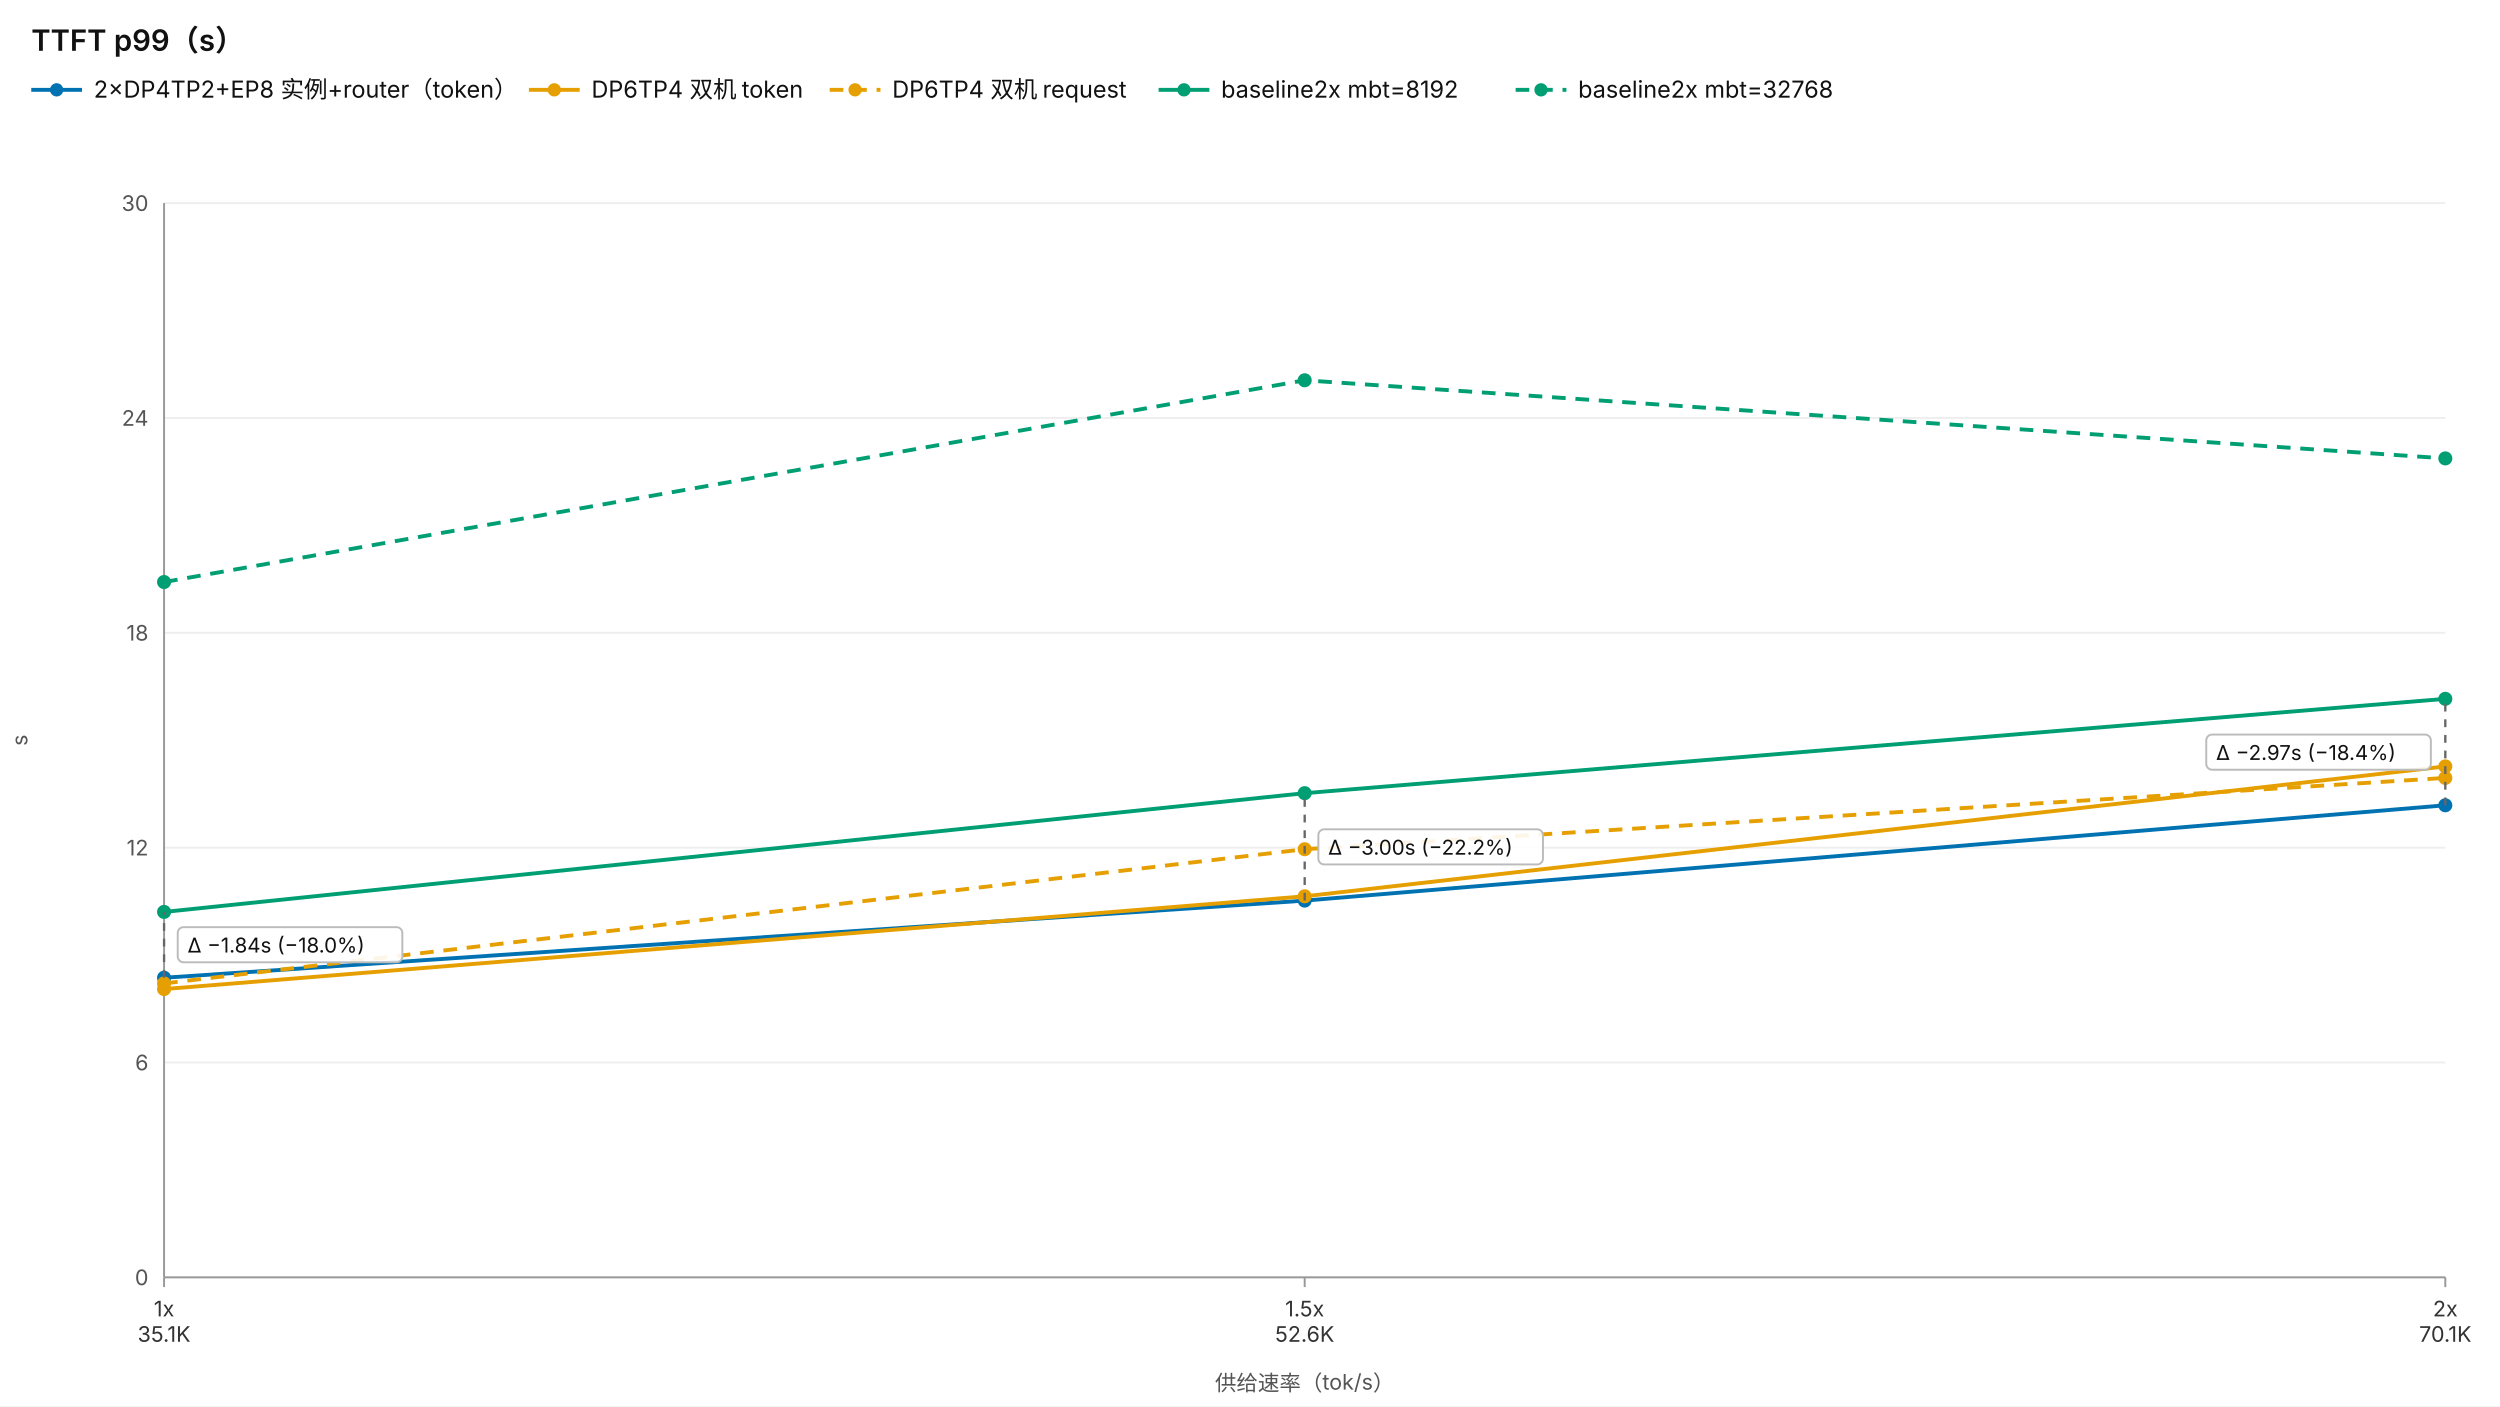
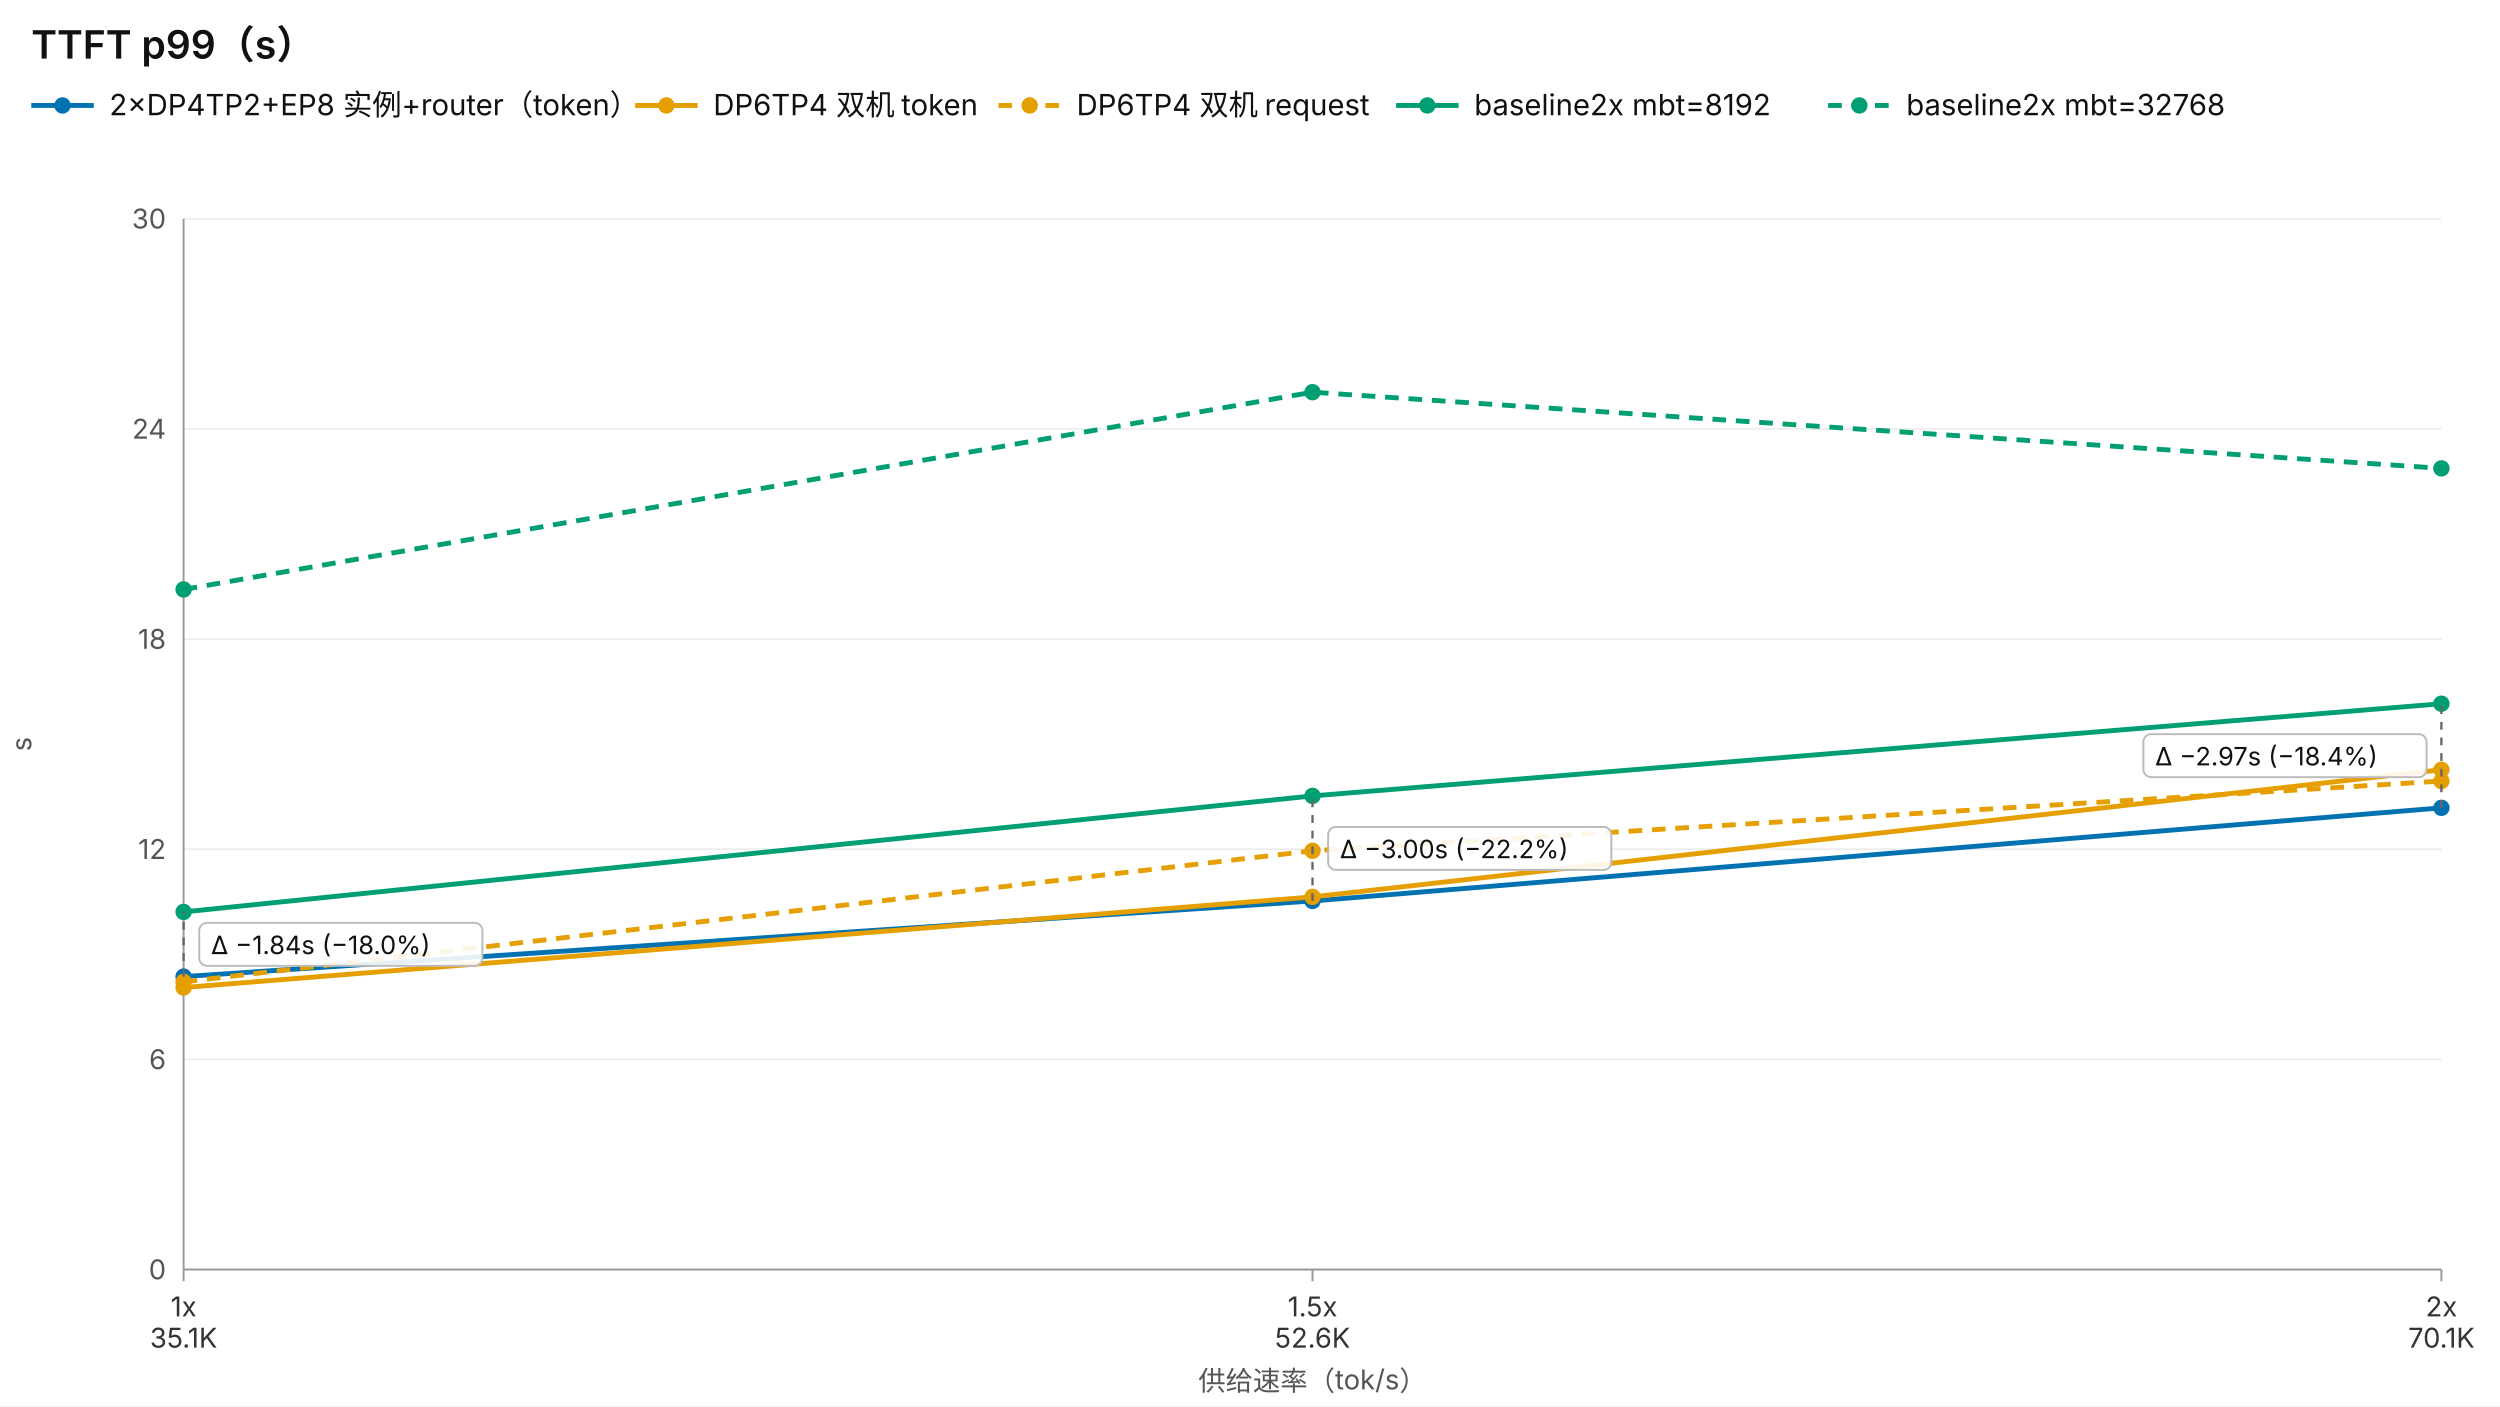
<svg xmlns="http://www.w3.org/2000/svg" width="1280" height="720" viewBox="0 0 1280 720" font-family="-apple-system,'Segoe UI',sans-serif">
  <rect width="1280" height="720" fill="#ffffff" />
-   <text x="16" y="26" font-size="15" font-weight="600" fill="#111">TTFT p99（s）</text>
-   <line x1="16" y1="46" x2="42" y2="46" stroke="#0072B2" stroke-width="2" />
-   <circle cx="29" cy="46" r="3.4" fill="#0072B2" />
-   <text x="48" y="50" font-size="12" fill="#111">2×DP4TP2+EP8 实例+router（token）</text>
-   <line x1="270.8" y1="46" x2="296.8" y2="46" stroke="#E69F00" stroke-width="2" />
-   <circle cx="283.8" cy="46" r="3.4" fill="#E69F00" />
-   <text x="302.8" y="50" font-size="12" fill="#111">DP6TP4 双机 token</text>
-   <line x1="424.8" y1="46" x2="450.8" y2="46" stroke="#E69F00" stroke-width="2" stroke-dasharray="7 5" />
-   <circle cx="437.8" cy="46" r="3.4" fill="#E69F00" />
-   <text x="456.8" y="50" font-size="12" fill="#111">DP6TP4 双机 request</text>
-   <line x1="593.2" y1="46" x2="619.2" y2="46" stroke="#009E73" stroke-width="2" />
-   <circle cx="606.2" cy="46" r="3.4" fill="#009E73" />
-   <text x="625.2" y="50" font-size="12" fill="#111">baseline2x mbt=8192</text>
-   <line x1="776.0" y1="46" x2="802.0" y2="46" stroke="#009E73" stroke-width="2" stroke-dasharray="7 5" />
-   <circle cx="789.0" cy="46" r="3.4" fill="#009E73" />
-   <text x="808.0" y="50" font-size="12" fill="#111">baseline2x mbt=32768</text>
-   <line x1="84" y1="654.0" x2="1252" y2="654.0" stroke="#eee" />
-   <text x="76" y="658.0" font-size="11" fill="#555" text-anchor="end">0</text>
-   <line x1="84" y1="544.0" x2="1252" y2="544.0" stroke="#eee" />
-   <text x="76" y="548.0" font-size="11" fill="#555" text-anchor="end">6</text>
-   <line x1="84" y1="434.0" x2="1252" y2="434.0" stroke="#eee" />
-   <text x="76" y="438.0" font-size="11" fill="#555" text-anchor="end">12</text>
-   <line x1="84" y1="324.0" x2="1252" y2="324.0" stroke="#eee" />
-   <text x="76" y="328.0" font-size="11" fill="#555" text-anchor="end">18</text>
-   <line x1="84" y1="214.0" x2="1252" y2="214.0" stroke="#eee" />
-   <text x="76" y="218.0" font-size="11" fill="#555" text-anchor="end">24</text>
-   <line x1="84" y1="104.0" x2="1252" y2="104.0" stroke="#eee" />
-   <text x="76" y="108.0" font-size="11" fill="#555" text-anchor="end">30</text>
-   <line x1="84" y1="104" x2="84" y2="654" stroke="#999" />
-   <line x1="84" y1="654" x2="1252" y2="654" stroke="#999" />
-   <line x1="84.0" y1="654" x2="84.0" y2="659" stroke="#999" />
-   <text x="84.0" y="674" font-size="11" fill="#333" text-anchor="middle">1x<tspan x="84.0" dy="13">35.1K</tspan>
+   <text x="16" y="30" font-size="20" font-weight="600" fill="#111">TTFT p99（s）</text>
+   <line x1="16" y1="54" x2="48" y2="54" stroke="#0072B2" stroke-width="2.5" />
+   <circle cx="32" cy="54" r="4.2" fill="#0072B2" />
+   <text x="56" y="59" font-size="15" fill="#111">2×DP4TP2+EP8 实例+router（token）</text>
+   <line x1="325.2" y1="54" x2="357.2" y2="54" stroke="#E69F00" stroke-width="2.5" />
+   <circle cx="341.2" cy="54" r="4.2" fill="#E69F00" />
+   <text x="365.2" y="59" font-size="15" fill="#111">DP6TP4 双机 token</text>
+   <line x1="511.2" y1="54" x2="543.2" y2="54" stroke="#E69F00" stroke-width="2.5" stroke-dasharray="7 5" />
+   <circle cx="527.2" cy="54" r="4.2" fill="#E69F00" />
+   <text x="551.2" y="59" font-size="15" fill="#111">DP6TP4 双机 request</text>
+   <line x1="714.8" y1="54" x2="746.8" y2="54" stroke="#009E73" stroke-width="2.5" />
+   <circle cx="730.8" cy="54" r="4.2" fill="#009E73" />
+   <text x="754.8" y="59" font-size="15" fill="#111">baseline2x mbt=8192</text>
+   <line x1="936" y1="54" x2="968" y2="54" stroke="#009E73" stroke-width="2.5" stroke-dasharray="7 5" />
+   <circle cx="952" cy="54" r="4.2" fill="#009E73" />
+   <text x="976" y="59" font-size="15" fill="#111">baseline2x mbt=32768</text>
+   <line x1="94" y1="650.0" x2="1250" y2="650.0" stroke="#eee" />
+   <text x="85" y="655.0" font-size="14" fill="#555" text-anchor="end">0</text>
+   <line x1="94" y1="542.4" x2="1250" y2="542.4" stroke="#eee" />
+   <text x="85" y="547.4" font-size="14" fill="#555" text-anchor="end">6</text>
+   <line x1="94" y1="434.8" x2="1250" y2="434.8" stroke="#eee" />
+   <text x="85" y="439.8" font-size="14" fill="#555" text-anchor="end">12</text>
+   <line x1="94" y1="327.2" x2="1250" y2="327.2" stroke="#eee" />
+   <text x="85" y="332.2" font-size="14" fill="#555" text-anchor="end">18</text>
+   <line x1="94" y1="219.6" x2="1250" y2="219.6" stroke="#eee" />
+   <text x="85" y="224.6" font-size="14" fill="#555" text-anchor="end">24</text>
+   <line x1="94" y1="112.0" x2="1250" y2="112.0" stroke="#eee" />
+   <text x="85" y="117.0" font-size="14" fill="#555" text-anchor="end">30</text>
+   <line x1="94" y1="112" x2="94" y2="650" stroke="#999" />
+   <line x1="94" y1="650" x2="1250" y2="650" stroke="#999" />
+   <line x1="94.0" y1="650" x2="94.0" y2="656" stroke="#999" />
+   <text x="94.0" y="674" font-size="14" fill="#333" text-anchor="middle">1x<tspan x="94.0" dy="16">35.1K</tspan>
  </text>
-   <line x1="668.0" y1="654" x2="668.0" y2="659" stroke="#999" />
-   <text x="668.0" y="674" font-size="11" fill="#333" text-anchor="middle">1.5x<tspan x="668.0" dy="13">52.6K</tspan>
+   <line x1="672.0" y1="650" x2="672.0" y2="656" stroke="#999" />
+   <text x="672.0" y="674" font-size="14" fill="#333" text-anchor="middle">1.5x<tspan x="672.0" dy="16">52.6K</tspan>
  </text>
-   <line x1="1252.0" y1="654" x2="1252.0" y2="659" stroke="#999" />
-   <text x="1252.0" y="674" font-size="11" fill="#333" text-anchor="middle">2x<tspan x="1252.0" dy="13">70.1K</tspan>
+   <line x1="1250.0" y1="650" x2="1250.0" y2="656" stroke="#999" />
+   <text x="1250.0" y="674" font-size="14" fill="#333" text-anchor="middle">2x<tspan x="1250.0" dy="16">70.1K</tspan>
  </text>
-   <text x="668" y="712" font-size="11" fill="#555" text-anchor="middle">供给速率（tok/s）</text>
-   <text x="14" y="379" font-size="11" fill="#555" text-anchor="middle" transform="rotate(-90 14 379)">s</text>
-   <polyline points="84.0,500.6 668.0,461.1 1252.0,412.3" fill="none" stroke="#0072B2" stroke-width="2" />
-   <circle cx="84.0" cy="500.6" r="3.6" fill="#0072B2" />
-   <circle cx="668.0" cy="461.1" r="3.6" fill="#0072B2" />
-   <circle cx="1252.0" cy="412.3" r="3.6" fill="#0072B2" />
-   <polyline points="84.0,506.4 668.0,458.9 1252.0,392.4" fill="none" stroke="#E69F00" stroke-width="2" />
-   <circle cx="84.0" cy="506.4" r="3.6" fill="#E69F00" />
-   <circle cx="668.0" cy="458.9" r="3.6" fill="#E69F00" />
-   <circle cx="1252.0" cy="392.4" r="3.6" fill="#E69F00" />
-   <polyline points="84.0,503.5 668.0,434.8 1252.0,398.3" fill="none" stroke="#E69F00" stroke-width="2" stroke-dasharray="7 5" />
-   <circle cx="84.0" cy="503.5" r="3.6" fill="#E69F00" />
-   <circle cx="668.0" cy="434.8" r="3.6" fill="#E69F00" />
-   <circle cx="1252.0" cy="398.3" r="3.6" fill="#E69F00" />
-   <polyline points="84.0,466.9 668.0,406.1 1252.0,357.8" fill="none" stroke="#009E73" stroke-width="2" />
-   <circle cx="84.0" cy="466.9" r="3.6" fill="#009E73" />
-   <circle cx="668.0" cy="406.1" r="3.6" fill="#009E73" />
-   <circle cx="1252.0" cy="357.8" r="3.6" fill="#009E73" />
-   <polyline points="84.0,298.0 668.0,194.7 1252.0,234.7" fill="none" stroke="#009E73" stroke-width="2" stroke-dasharray="7 5" />
-   <circle cx="84.0" cy="298.0" r="3.6" fill="#009E73" />
-   <circle cx="668.0" cy="194.7" r="3.6" fill="#009E73" />
-   <circle cx="1252.0" cy="234.7" r="3.6" fill="#009E73" />
-   <line x1="84.0" y1="500.6" x2="84.0" y2="466.9" stroke="#666" stroke-width="1.2" stroke-dasharray="4 4" />
-   <rect x="91.0" y="474.7" width="115" height="18" rx="3" fill="#ffffff" fill-opacity="0.9" stroke="#bbb" />
-   <text x="96.0" y="487.7" font-size="10.5" fill="#111">Δ −1.84s (−18.0%)</text>
-   <line x1="668.0" y1="461.1" x2="668.0" y2="406.1" stroke="#666" stroke-width="1.2" stroke-dasharray="4 4" />
-   <rect x="675.0" y="424.6" width="115" height="18" rx="3" fill="#ffffff" fill-opacity="0.9" stroke="#bbb" />
-   <text x="680.0" y="437.6" font-size="10.5" fill="#111">Δ −3.00s (−22.2%)</text>
-   <line x1="1252.0" y1="412.3" x2="1252.0" y2="357.8" stroke="#666" stroke-width="1.2" stroke-dasharray="4 4" />
-   <rect x="1129.6" y="376.1" width="115" height="18" rx="3" fill="#ffffff" fill-opacity="0.9" stroke="#bbb" />
-   <text x="1134.6" y="389.1" font-size="10.5" fill="#111">Δ −2.97s (−18.4%)</text>
+   <text x="672" y="712" font-size="14" fill="#555" text-anchor="middle">供给速率（tok/s）</text>
+   <text x="16" y="381" font-size="14" fill="#555" text-anchor="middle" transform="rotate(-90 16 381)">s</text>
+   <polyline points="94.0,500.0 672.0,461.3 1250.0,413.6" fill="none" stroke="#0072B2" stroke-width="2.5" />
+   <circle cx="94.0" cy="500.0" r="4.2" fill="#0072B2" />
+   <circle cx="672.0" cy="461.3" r="4.2" fill="#0072B2" />
+   <circle cx="1250.0" cy="413.6" r="4.2" fill="#0072B2" />
+   <polyline points="94.0,505.6 672.0,459.2 1250.0,394.1" fill="none" stroke="#E69F00" stroke-width="2.5" />
+   <circle cx="94.0" cy="505.6" r="4.2" fill="#E69F00" />
+   <circle cx="672.0" cy="459.2" r="4.2" fill="#E69F00" />
+   <circle cx="1250.0" cy="394.1" r="4.2" fill="#E69F00" />
+   <polyline points="94.0,502.7 672.0,435.6 1250.0,399.9" fill="none" stroke="#E69F00" stroke-width="2.5" stroke-dasharray="7 5" />
+   <circle cx="94.0" cy="502.7" r="4.2" fill="#E69F00" />
+   <circle cx="672.0" cy="435.6" r="4.2" fill="#E69F00" />
+   <circle cx="1250.0" cy="399.9" r="4.2" fill="#E69F00" />
+   <polyline points="94.0,466.9 672.0,407.5 1250.0,360.3" fill="none" stroke="#009E73" stroke-width="2.5" />
+   <circle cx="94.0" cy="466.9" r="4.2" fill="#009E73" />
+   <circle cx="672.0" cy="407.5" r="4.2" fill="#009E73" />
+   <circle cx="1250.0" cy="360.3" r="4.2" fill="#009E73" />
+   <polyline points="94.0,301.8 672.0,200.8 1250.0,239.8" fill="none" stroke="#009E73" stroke-width="2.5" stroke-dasharray="7 5" />
+   <circle cx="94.0" cy="301.8" r="4.2" fill="#009E73" />
+   <circle cx="672.0" cy="200.8" r="4.2" fill="#009E73" />
+   <circle cx="1250.0" cy="239.8" r="4.2" fill="#009E73" />
+   <line x1="94.0" y1="500.0" x2="94.0" y2="466.9" stroke="#666" stroke-width="1.2" stroke-dasharray="4 4" />
+   <rect x="102.0" y="472.5" width="145" height="22" rx="4" fill="#ffffff" fill-opacity="0.9" stroke="#bbb" />
+   <text x="108.0" y="488.5" font-size="13" fill="#111">Δ −1.84s (−18.0%)</text>
+   <line x1="672.0" y1="461.3" x2="672.0" y2="407.5" stroke="#666" stroke-width="1.2" stroke-dasharray="4 4" />
+   <rect x="680.0" y="423.4" width="145" height="22" rx="4" fill="#ffffff" fill-opacity="0.9" stroke="#bbb" />
+   <text x="686.0" y="439.4" font-size="13" fill="#111">Δ −3.00s (−22.2%)</text>
+   <line x1="1250.0" y1="413.6" x2="1250.0" y2="360.3" stroke="#666" stroke-width="1.2" stroke-dasharray="4 4" />
+   <rect x="1097.4" y="375.9" width="145" height="22" rx="4" fill="#ffffff" fill-opacity="0.9" stroke="#bbb" />
+   <text x="1103.4" y="391.9" font-size="13" fill="#111">Δ −2.97s (−18.4%)</text>
</svg>
